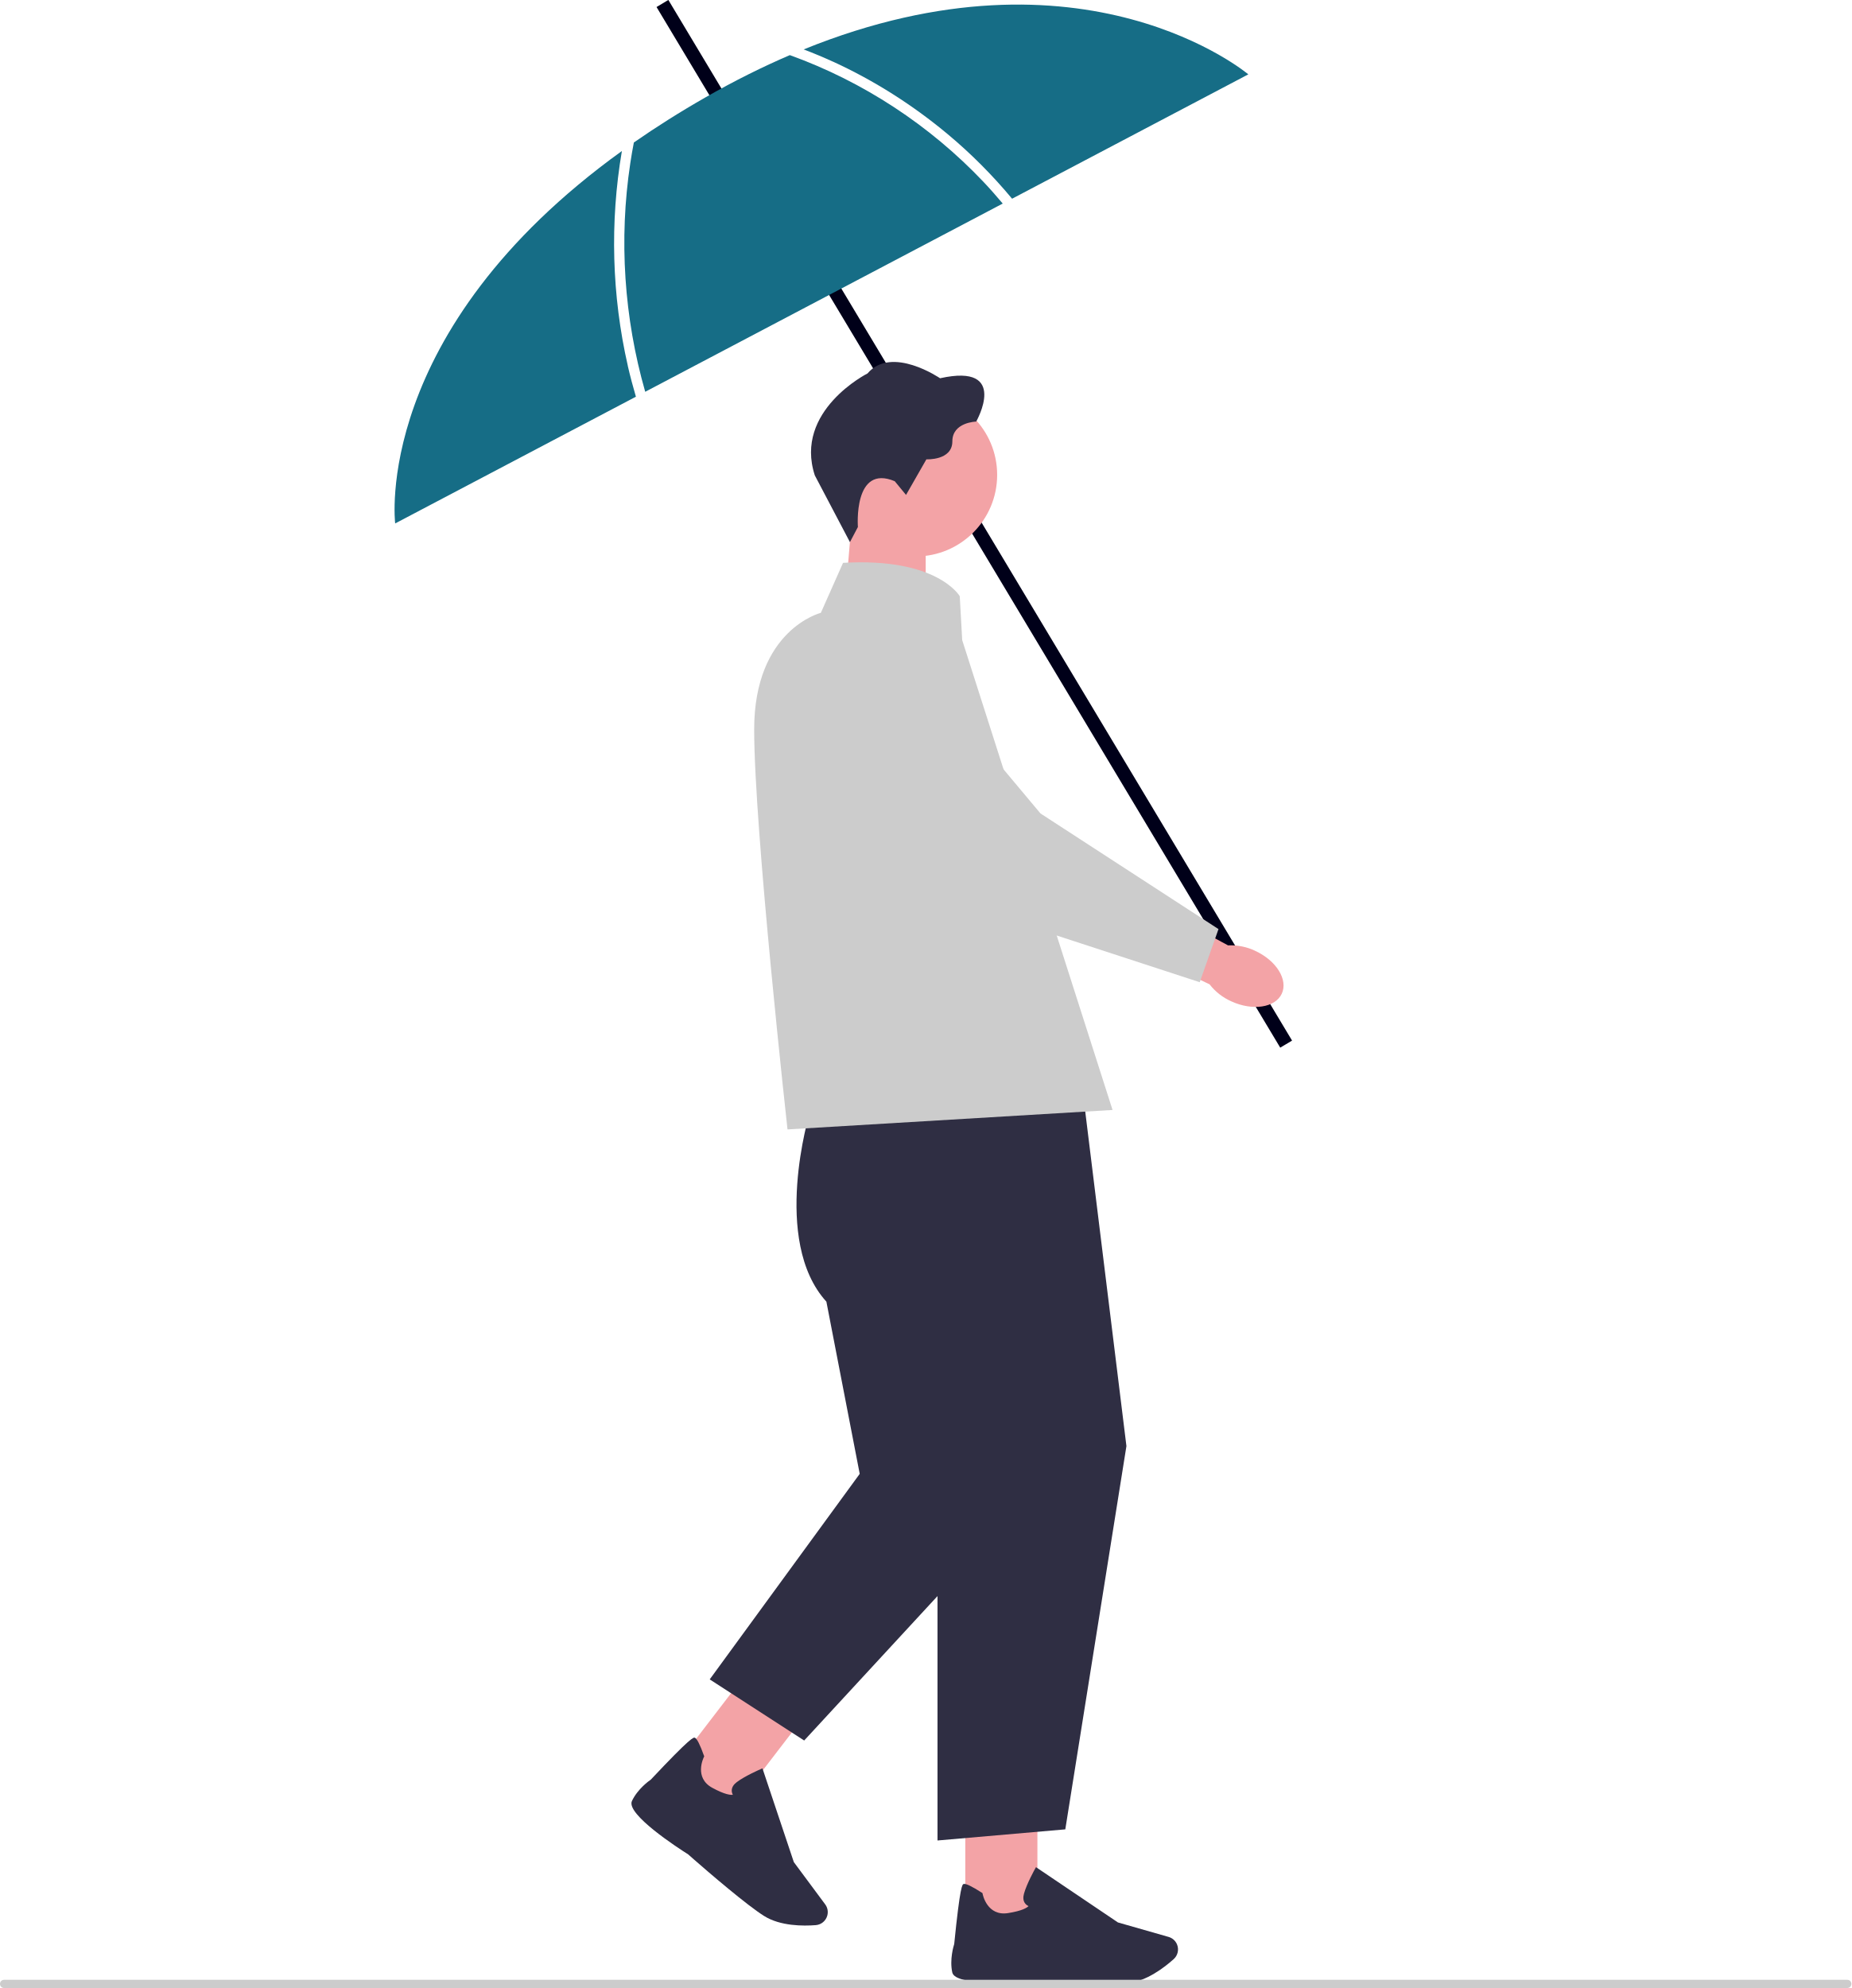
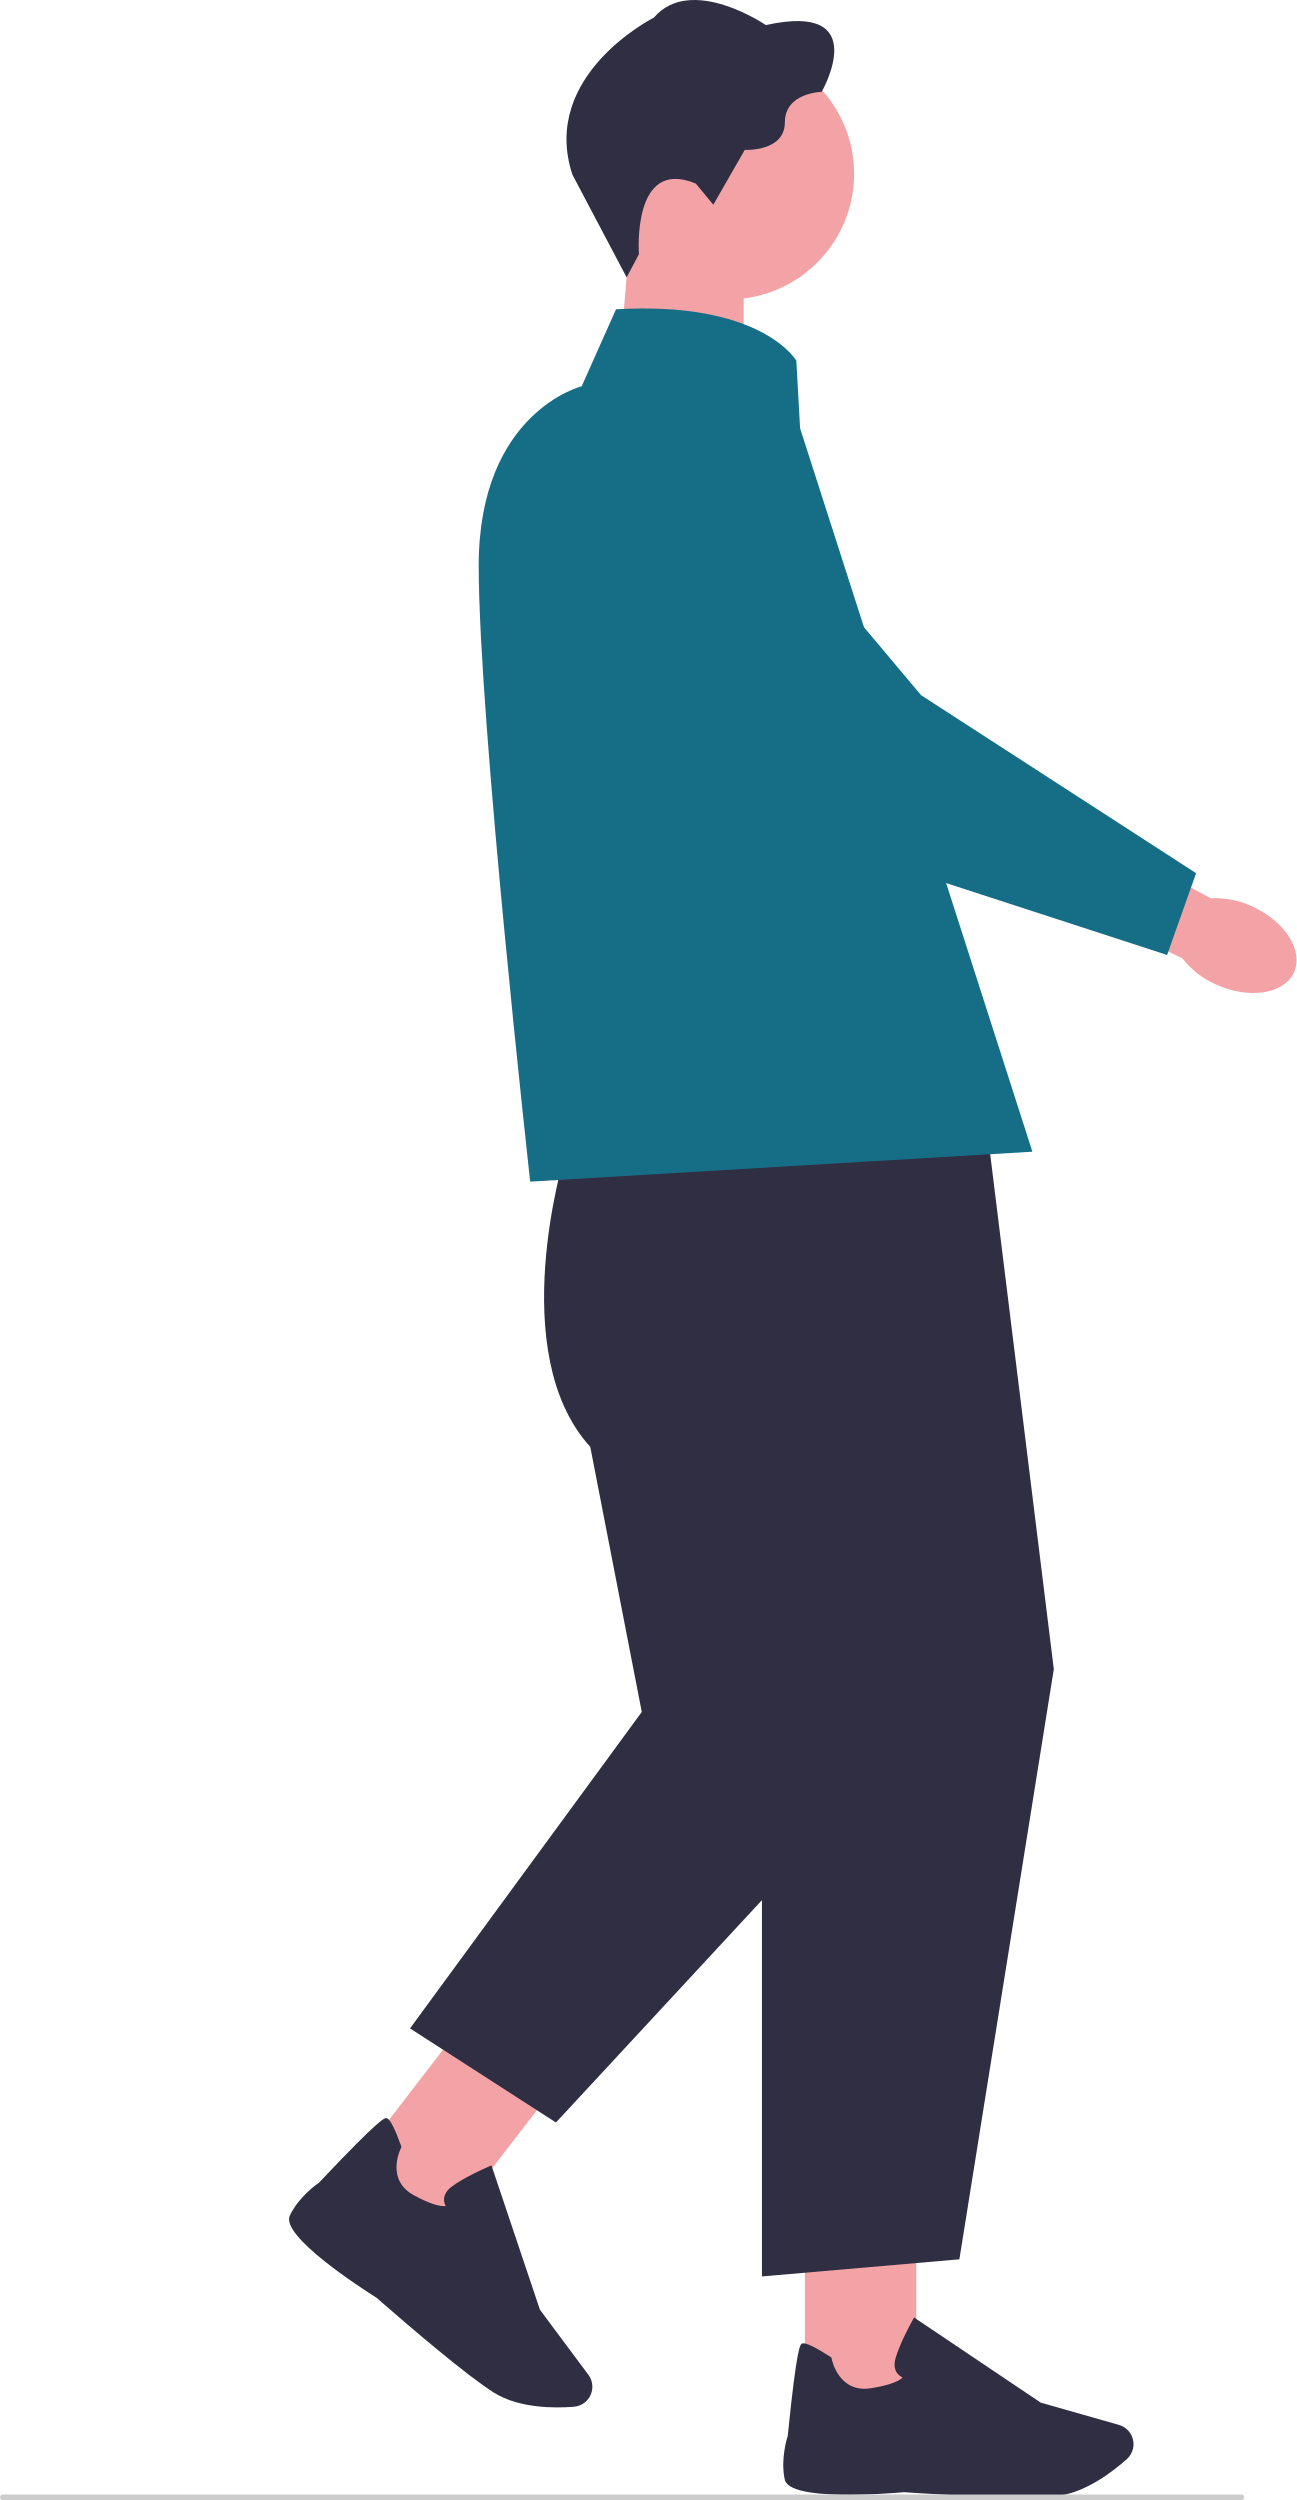
- <svg xmlns="http://www.w3.org/2000/svg" width="244" height="262" viewBox="0 0 244 262" fill="none">
-   <path d="M88.085 -0.007L86.527 0.926L168.726 138.071L170.283 137.138L88.085 -0.007Z" fill="#000019" />
-   <path d="M111.213 81.016L122.001 84.564V69.038H112.211L111.213 81.016Z" fill="#F3A3A6" />
-   <path d="M120.665 73.335C126.603 73.335 131.417 68.522 131.417 62.586C131.417 56.65 126.603 51.837 120.665 51.837C114.728 51.837 109.914 56.65 109.914 62.586C109.914 68.522 114.728 73.335 120.665 73.335Z" fill="#F3A3A6" />
-   <path d="M117.929 63.43L119.408 65.227L122.091 60.535C122.091 60.535 125.512 60.712 125.512 58.171C125.512 55.63 128.653 55.562 128.653 55.562C128.653 55.562 133.096 47.804 123.892 49.85C123.892 49.85 117.507 45.476 114.334 49.215C114.334 49.215 104.6 54.115 107.386 62.65L112.015 71.447L113.064 69.455C113.064 69.455 112.428 61.098 117.933 63.425L117.929 63.43Z" fill="#2F2E43" />
-   <path d="M127.219 253.302H136.723V239.822H127.219V253.302Z" fill="#F3A3A6" />
-   <path d="M135.669 261.025C134.044 261.17 125.912 261.814 125.503 259.949C125.131 258.239 125.68 256.451 125.757 256.206C126.538 248.429 126.828 248.343 127.005 248.293C127.282 248.211 128.09 248.597 129.402 249.441L129.483 249.496L129.501 249.591C129.524 249.713 130.105 252.567 132.86 252.127C134.748 251.828 135.36 251.41 135.556 251.206C135.397 251.133 135.197 251.006 135.056 250.789C134.852 250.471 134.816 250.063 134.952 249.573C135.306 248.28 136.368 246.369 136.413 246.292L136.536 246.074L147.337 253.361L154.009 255.267C154.512 255.412 154.916 255.77 155.12 256.251C155.402 256.923 155.229 257.703 154.685 258.193C153.473 259.282 151.068 261.147 148.54 261.378C147.868 261.442 146.979 261.465 145.98 261.465C141.809 261.465 135.719 261.034 135.674 261.025H135.669Z" fill="#2F2E43" />
-   <path d="M88.699 233.124L96.238 238.907L104.446 228.213L96.907 222.429L88.699 233.124Z" fill="#F3A3A6" />
-   <path d="M90.697 244.391C89.317 243.52 82.473 239.078 83.285 237.354C84.03 235.77 85.555 234.682 85.768 234.541C91.123 228.847 91.405 228.956 91.577 229.019C91.849 229.123 92.253 229.917 92.78 231.388L92.811 231.478L92.766 231.564C92.712 231.673 91.436 234.296 93.883 235.621C95.562 236.533 96.302 236.574 96.583 236.533C96.501 236.378 96.419 236.156 96.442 235.897C96.474 235.521 96.692 235.176 97.1 234.868C98.167 234.06 100.173 233.189 100.259 233.152L100.486 233.053L104.62 245.407L108.755 250.979C109.068 251.401 109.168 251.932 109.036 252.44C108.85 253.148 108.237 253.661 107.507 253.715C105.882 253.842 102.837 253.856 100.695 252.504C100.127 252.145 99.406 251.623 98.612 251.015C95.303 248.475 90.733 244.427 90.701 244.396L90.697 244.391Z" fill="#2F2E43" />
-   <path d="M0 261.46C0 261.759 0.241 262 0.54 262H243.46C243.759 262 244 261.759 244 261.46C244 261.161 243.759 260.92 243.46 260.92H0.54C0.241 260.92 0 261.161 0 261.46Z" fill="#CCCCCC" />
-   <path d="M142.595 142.994L106.715 146.655C106.715 146.655 101.591 163.493 108.911 171.546L113.304 194.241L93.535 221.328L105.984 229.382L123.556 210.348V242.558L140.398 241.092L148.454 190.58L142.595 142.994Z" fill="#2F2E43" />
-   <path d="M126.484 78.57C126.484 78.57 123.557 73.448 111.108 74.178L108.181 80.766C108.181 80.766 99.394 82.963 99.394 96.138C99.394 109.314 103.788 148.847 103.788 148.847L146.625 146.283L126.811 84.365L126.488 78.566L126.484 78.57Z" fill="#CCCCCC" />
-   <path d="M83.066 21.524C81.55 31.552 82.244 41.892 85.035 51.633L132.152 26.828C131.331 25.853 130.491 24.896 129.615 23.97C122.549 16.515 113.749 10.744 104.092 7.264C100.543 8.789 96.858 10.613 93.041 12.795C89.592 14.764 86.433 16.765 83.538 18.779C83.361 19.691 83.202 20.603 83.066 21.52V21.524Z" fill="#166D86" />
-   <path d="M109.78 8.122C115.226 10.617 120.318 13.857 124.916 17.695C127.993 20.263 130.824 23.112 133.384 26.189L164.517 9.8C164.517 9.8 142.892 -8.485 105.918 6.511C107.22 7.01 108.509 7.545 109.776 8.126L109.78 8.122Z" fill="#166D86" />
-   <path d="M82.746 48.23C80.627 38.952 80.364 29.269 81.961 19.9C48.931 43.711 52.081 68.984 52.081 68.984L83.808 52.282C83.418 50.944 83.055 49.596 82.742 48.235L82.746 48.23Z" fill="#166D86" />
-   <path d="M165.424 125.313C168.224 126.601 169.79 129.133 168.923 130.971C168.056 132.808 165.079 133.253 162.279 131.969C161.153 131.47 160.168 130.703 159.41 129.723L147.615 124.115L150.52 118.462L161.843 124.591C163.086 124.537 164.321 124.782 165.433 125.313H165.424Z" fill="#F3A3A6" />
-   <path d="M158.115 129.446L129.642 120.149L129.61 120.118L107.921 100.054C104.599 96.982 104.1 91.905 106.764 88.244C108.393 86.002 110.916 84.664 113.685 84.569C116.453 84.473 119.063 85.639 120.842 87.763L137.13 107.209L160.589 122.445L158.115 129.446Z" fill="#CCCCCC" />
+ <svg xmlns="http://www.w3.org/2000/svg" width="181" height="349" viewBox="0 0 181 349" fill="none">
+   <path d="M86.166 54.33L103.82 60.116V34.794H87.8L86.166 54.33Z" fill="#F3A3A6" />
+   <path d="M101.638 41.802C111.355 41.802 119.232 33.953 119.232 24.272C119.232 14.59 111.355 6.742 101.638 6.742C91.92 6.742 84.043 14.59 84.043 24.272C84.043 33.953 91.92 41.802 101.638 41.802Z" fill="#F3A3A6" />
+   <path d="M97.158 25.648L99.579 28.579L103.968 20.927C103.968 20.927 109.568 21.216 109.568 17.072C109.568 12.928 114.708 12.817 114.708 12.817C114.708 12.817 121.979 0.164 106.917 3.501C106.917 3.501 96.467 -3.632 91.275 2.465C91.275 2.465 75.344 10.457 79.905 24.376L87.48 38.724L89.196 35.475C89.196 35.475 88.156 21.845 97.165 25.641L97.158 25.648Z" fill="#2F2E43" />
+   <path d="M112.362 335.312H127.914V313.328H112.362V335.312Z" fill="#F3A3A6" />
+   <path d="M126.19 347.907C123.531 348.143 110.222 349.194 109.553 346.153C108.944 343.363 109.843 340.448 109.969 340.048C111.247 327.365 111.722 327.224 112.012 327.143C112.465 327.01 113.787 327.639 115.933 329.015L116.067 329.104L116.097 329.259C116.134 329.459 117.084 334.114 121.593 333.396C124.682 332.907 125.685 332.227 126.004 331.894C125.744 331.775 125.418 331.568 125.187 331.213C124.853 330.695 124.794 330.029 125.017 329.23C125.596 327.121 127.334 324.006 127.408 323.88L127.609 323.525L145.285 335.408L156.203 338.516C157.027 338.753 157.688 339.338 158.022 340.122C158.483 341.217 158.201 342.49 157.309 343.289C155.326 345.065 151.39 348.106 147.253 348.484C146.154 348.587 144.698 348.624 143.064 348.624C136.239 348.624 126.272 347.921 126.198 347.907H126.19Z" fill="#2F2E43" />
+   <path d="M49.324 302.403L61.662 311.836L75.095 294.394L62.757 284.961L49.324 302.403Z" fill="#F3A3A6" />
+   <path d="M52.587 320.779C50.329 319.358 39.129 312.114 40.459 309.302C41.677 306.72 44.172 304.944 44.522 304.714C53.285 295.428 53.746 295.605 54.028 295.709C54.474 295.879 55.135 297.174 55.996 299.571L56.048 299.719L55.974 299.86C55.885 300.038 53.798 304.315 57.801 306.475C60.549 307.963 61.76 308.029 62.22 307.963C62.087 307.711 61.953 307.349 61.99 306.927C62.042 306.313 62.398 305.75 63.067 305.247C64.812 303.93 68.095 302.509 68.236 302.45L68.607 302.287L75.374 322.437L82.139 331.523C82.652 332.212 82.815 333.077 82.6 333.906C82.296 335.061 81.293 335.897 80.097 335.985C77.438 336.193 72.455 336.215 68.949 334.01C68.021 333.425 66.84 332.574 65.54 331.583C60.126 327.439 52.647 320.838 52.595 320.786L52.587 320.779Z" fill="#2F2E43" />
+   <path d="M0 348.617C0 348.829 0.171 349 0.384 349H173.315C173.528 349 173.699 348.829 173.699 348.617C173.699 348.404 173.528 348.234 173.315 348.234H0.384C0.171 348.234 0 348.404 0 348.617Z" fill="#CCCCCC" />
+   <path d="M137.525 155.41L78.806 161.382C78.806 161.382 70.421 188.842 82.401 201.977L89.591 238.99L57.238 283.166L77.611 296.301L106.368 265.259V317.79L133.93 315.4L147.113 233.018L137.525 155.41Z" fill="#2F2E43" />
+   <path d="M111.158 50.341C111.158 50.341 106.368 41.987 85.995 43.178L81.205 53.923C81.205 53.923 66.826 57.504 66.826 78.993C66.826 100.482 74.016 164.956 74.016 164.956L144.12 160.775L111.693 59.791L111.166 50.334L111.158 50.341Z" fill="#166D86" />
+   <path d="M174.882 126.573C179.465 128.675 182.027 132.804 180.608 135.801C179.19 138.798 174.318 139.523 169.735 137.429C167.893 136.615 166.282 135.364 165.041 133.766L145.738 124.62L150.492 115.4L169.022 125.397C171.057 125.308 173.077 125.708 174.897 126.573H174.882Z" fill="#F3A3A6" />
+   <path d="M162.926 133.315L116.328 118.152L116.276 118.101L80.782 85.379C75.346 80.37 74.529 72.089 78.889 66.118C81.555 62.462 85.684 60.279 90.215 60.124C94.745 59.968 99.016 61.87 101.927 65.333L128.583 97.049L166.974 121.897L162.926 133.315Z" fill="#166D86" />
</svg>
